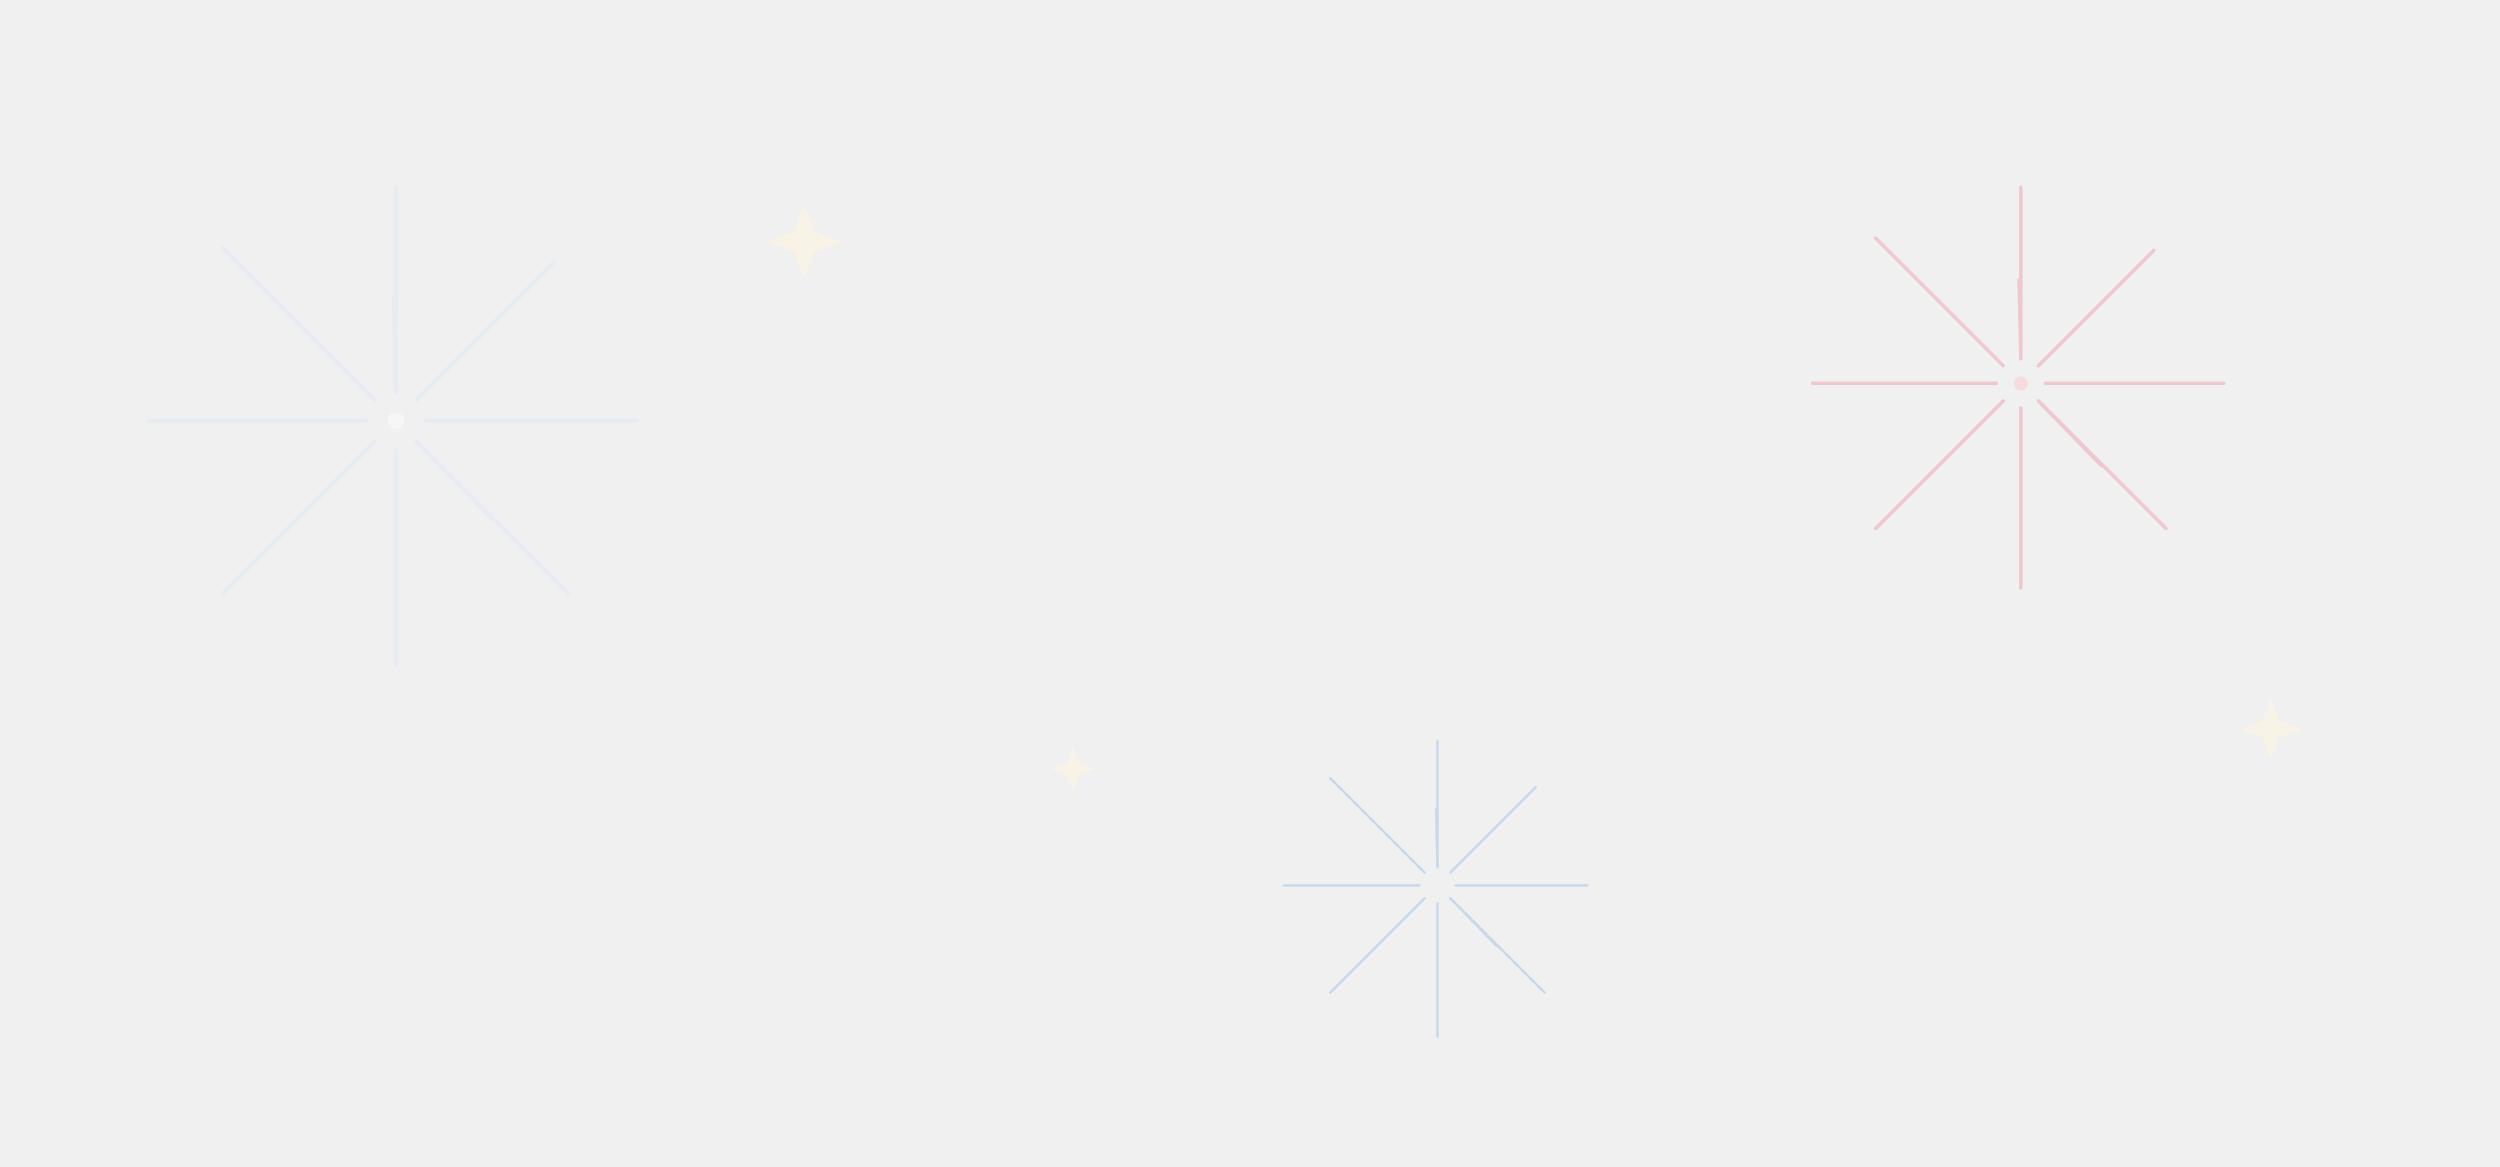
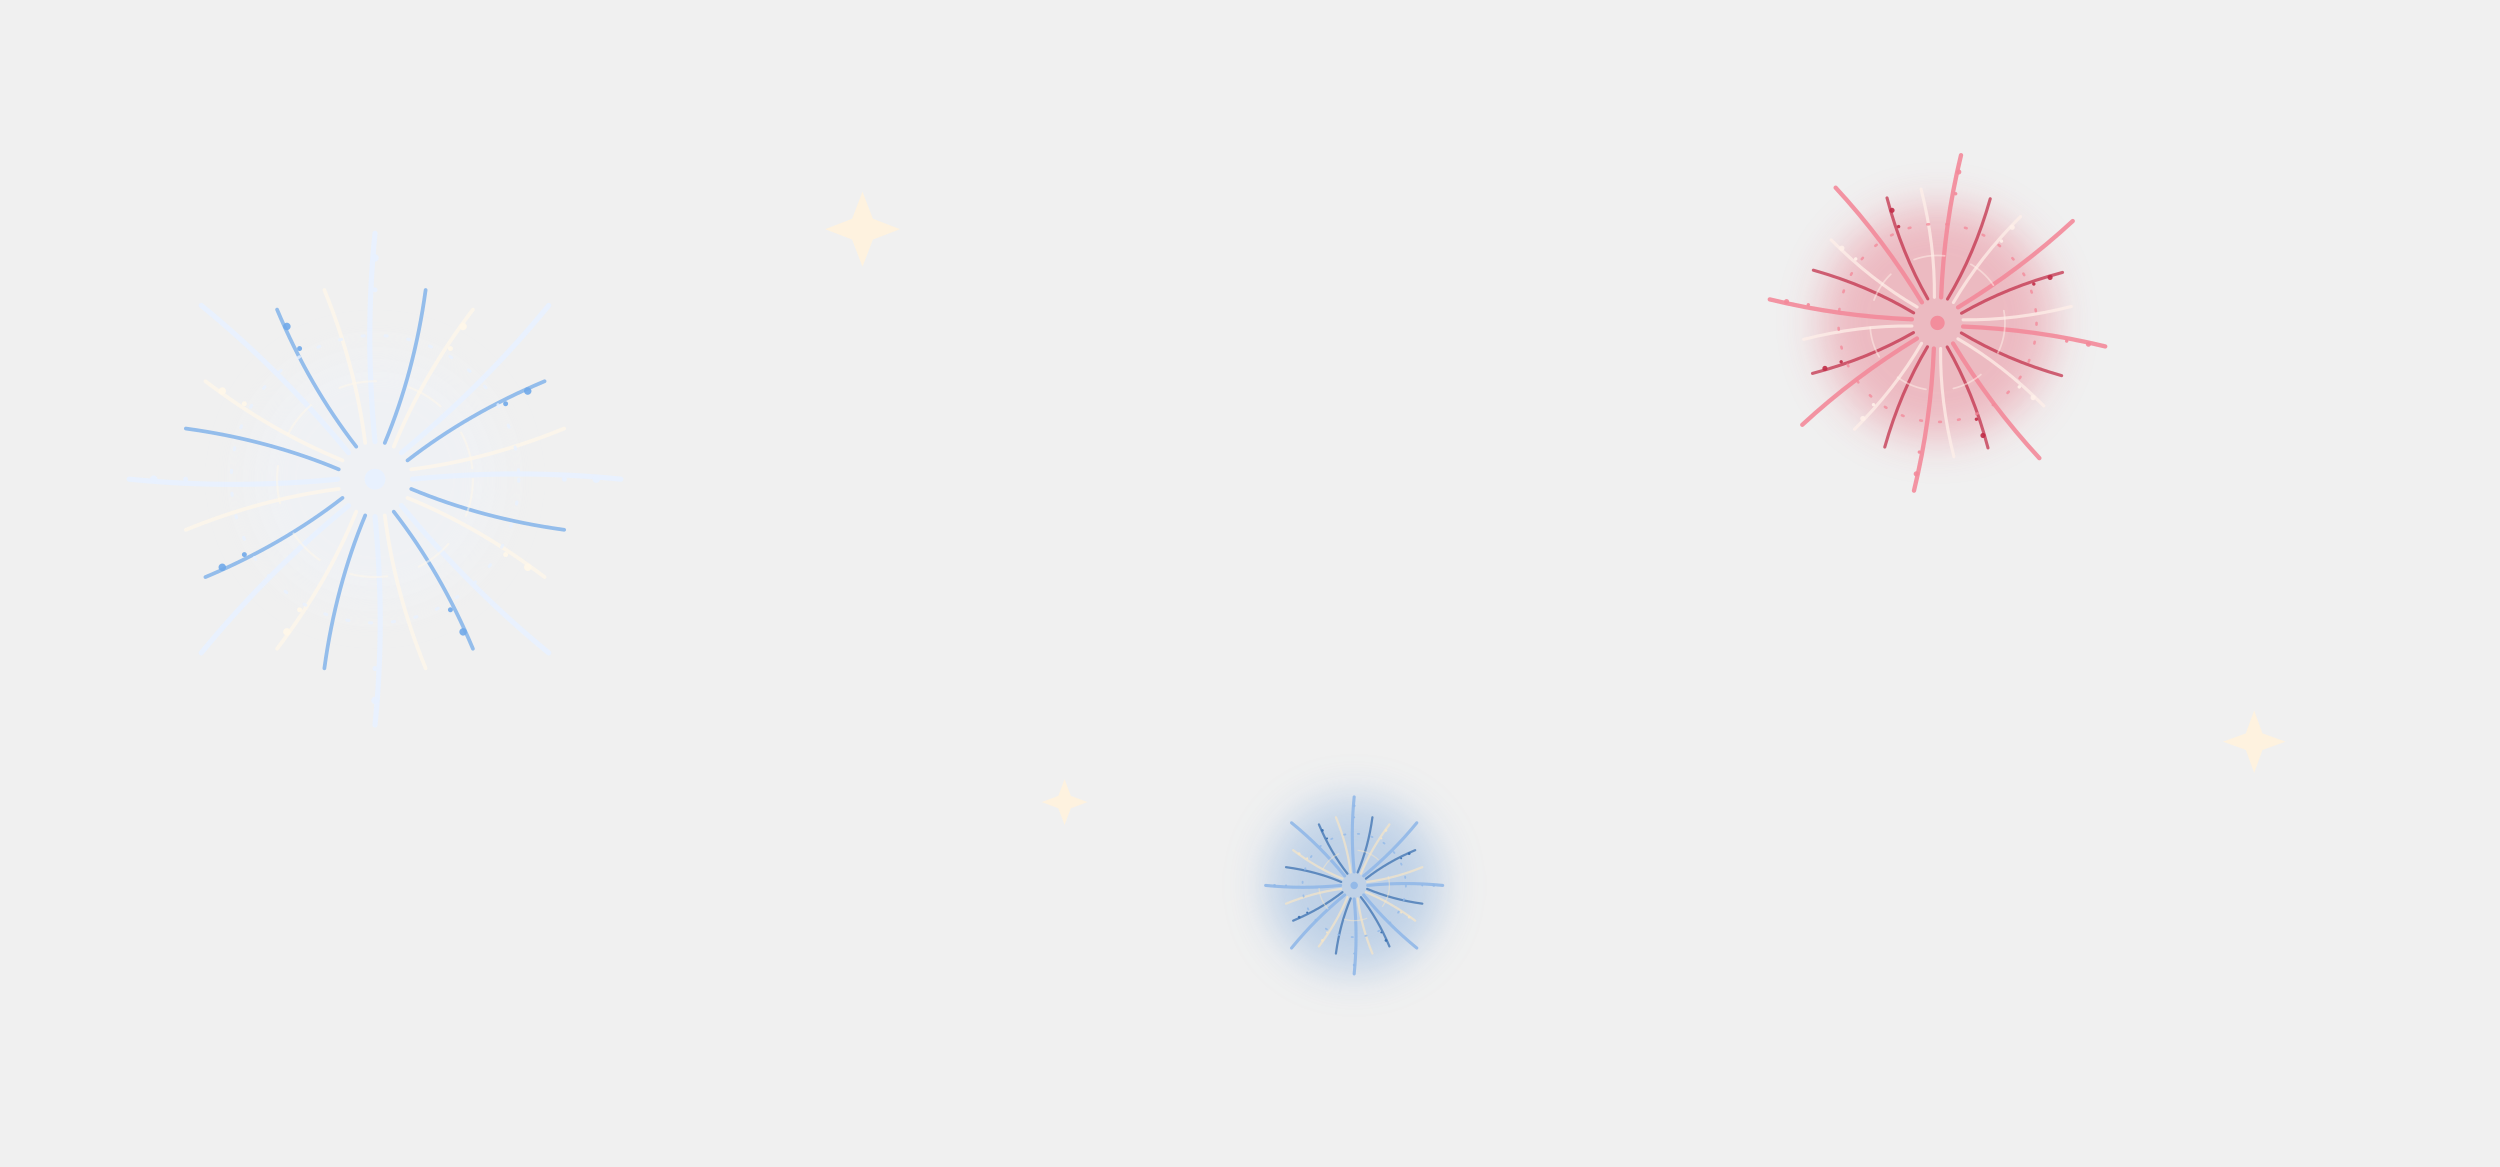
<svg xmlns="http://www.w3.org/2000/svg" viewBox="0 0 1200 560" fill="none">
-   <g stroke-width="2" stroke-linecap="round" opacity=".38">
-     <g transform="translate(190 202)" stroke="#d8e5f8">
-       <path d="M0-14V-112M10-10 76-76M14 0h102M10 10l73 73M0 14v103M-10 10l-73 73M-14 0h-105M-10-10l-73-73M0-14l-1-45M10-10l37-37M14 0h50M10 10l36 37M0 14v51M-10 10l-37 37M-14 0h-51M-10-10l-37-37" />
-       <circle r="4" fill="#fff" stroke="none" />
-     </g>
-     <g transform="translate(970 184) scale(.84)" stroke="#e98792">
-       <path d="M0-14V-112M10-10 76-76M14 0h102M10 10l73 73M0 14v103M-10 10l-73 73M-14 0h-105M-10-10l-73-73M0-14l-1-45M10-10l37-37M14 0h50M10 10l36 37M0 14v51M-10 10l-37 37M-14 0h-51M-10-10l-37-37" />
-       <circle r="4" fill="#ffbac0" stroke="none" />
-     </g>
-     <g transform="translate(690 425) scale(.62)" stroke="#88b2e4">
-       <path d="M0-14V-112M10-10 76-76M14 0h102M10 10l73 73M0 14v103M-10 10l-73 73M-14 0h-105M-10-10l-73-73M0-14l-1-45M10-10l37-37M14 0h50M10 10l36 37M0 14v51M-10 10l-37 37M-14 0h-51M-10-10l-37-37" />
-     </g>
+   <defs>
+     <radialGradient id="glow">
+       <stop stop-color="#fff" stop-opacity="1" />
+       <stop offset="1" stop-color="#fff" stop-opacity="0" />
+     </radialGradient>
+     <filter id="soft" x="-80%" y="-80%" width="260%" height="260%">
+       <feGaussianBlur stdDeviation="10" />
+     </filter>
+   </defs>
+   <g opacity=".3" filter="url(#soft)">
+     <circle cx="180" cy="230" r="60" fill="#eff5ff" />
+     <circle cx="930" cy="155" r="56" fill="#e53b55" />
+     <circle cx="650" cy="425" r="42" fill="#4e8bd3" />
  </g>
-   <g fill="#fff4dd" opacity=".5">
-     <path d="m386 98 5 13 13 5-13 5-5 13-5-13-13-5 13-5zM1090 335l4 11 11 4-11 4-4 11-4-11-11-4 11-4zM515 358l3 8 8 3-8 3-3 8-3-8-8-3 8-3z" />
+   <g transform="translate(180 230) scale(1.0)" stroke-linecap="round" fill="none">
+     <path d="M18.0 0.0 Q68.4 -5.0 118.0 0.0" stroke="#e8f1ff" stroke-width="2.5" opacity="0.9" />
+     <circle cx="90.9" cy="0.0" r="1.2" fill="#e8f1ff" opacity=".9" />
+     <circle cx="106.2" cy="0.0" r="1.8" fill="#e8f1ff" opacity=".9" />
+     <path d="M17.4 4.7 Q51.4 18.9 90.8 24.3" stroke="#70a9e9" stroke-width="1.8" opacity="0.72" />
+     <path d="M15.6 9.0 Q49.7 22.9 81.4 47.0" stroke="#fff7e9" stroke-width="1.8" opacity="0.72" />
+     <circle cx="62.7" cy="36.2" r="1.2" fill="#fff7e9" opacity=".9" />
+     <circle cx="73.3" cy="42.3" r="1.8" fill="#fff7e9" opacity=".9" />
+     <path d="M12.7 12.7 Q44.9 51.9 83.4 83.4" stroke="#e8f1ff" stroke-width="2.5" opacity="0.9" />
+     <path d="M9.0 15.6 Q31.6 44.7 47.0 81.4" stroke="#70a9e9" stroke-width="1.8" opacity="0.72" />
+     <circle cx="36.2" cy="62.7" r="1.2" fill="#70a9e9" opacity=".9" />
+     <circle cx="42.3" cy="73.3" r="1.8" fill="#70a9e9" opacity=".9" />
+     <path d="M4.7 17.4 Q9.3 54.0 24.3 90.8" stroke="#fff7e9" stroke-width="1.8" opacity="0.72" />
+     <path d="M0.0 18.0 Q5.0 68.4 0.0 118.0" stroke="#e8f1ff" stroke-width="2.5" opacity="0.9" />
+     <circle cx="0.0" cy="90.9" r="1.2" fill="#e8f1ff" opacity=".9" />
+     <circle cx="0.0" cy="106.2" r="1.8" fill="#e8f1ff" opacity=".9" />
+     <path d="M-4.7 17.4 Q-18.9 51.4 -24.3 90.8" stroke="#70a9e9" stroke-width="1.8" opacity="0.72" />
+     <path d="M-9.0 15.6 Q-22.9 49.7 -47.0 81.4" stroke="#fff7e9" stroke-width="1.8" opacity="0.72" />
+     <circle cx="-36.2" cy="62.7" r="1.2" fill="#fff7e9" opacity=".9" />
+     <circle cx="-42.3" cy="73.3" r="1.8" fill="#fff7e9" opacity=".9" />
+     <path d="M-12.7 12.7 Q-51.9 44.9 -83.4 83.4" stroke="#e8f1ff" stroke-width="2.5" opacity="0.9" />
+     <path d="M-15.6 9.0 Q-44.7 31.6 -81.4 47.0" stroke="#70a9e9" stroke-width="1.8" opacity="0.72" />
+     <circle cx="-62.7" cy="36.2" r="1.2" fill="#70a9e9" opacity=".9" />
+     <circle cx="-73.3" cy="42.3" r="1.8" fill="#70a9e9" opacity=".9" />
+     <path d="M-17.4 4.7 Q-54.0 9.3 -90.8 24.3" stroke="#fff7e9" stroke-width="1.8" opacity="0.72" />
+     <path d="M-18.0 0.0 Q-68.4 5.0 -118.0 0.0" stroke="#e8f1ff" stroke-width="2.5" opacity="0.9" />
+     <circle cx="-90.9" cy="0.0" r="1.2" fill="#e8f1ff" opacity=".9" />
+     <circle cx="-106.2" cy="0.0" r="1.8" fill="#e8f1ff" opacity=".9" />
+     <path d="M-17.4 -4.7 Q-51.4 -18.9 -90.8 -24.3" stroke="#70a9e9" stroke-width="1.8" opacity="0.72" />
+     <path d="M-15.6 -9.0 Q-49.7 -22.9 -81.4 -47.0" stroke="#fff7e9" stroke-width="1.8" opacity="0.72" />
+     <circle cx="-62.7" cy="-36.2" r="1.2" fill="#fff7e9" opacity=".9" />
+     <circle cx="-73.3" cy="-42.3" r="1.8" fill="#fff7e9" opacity=".9" />
+     <path d="M-12.7 -12.7 Q-44.9 -51.9 -83.4 -83.4" stroke="#e8f1ff" stroke-width="2.5" opacity="0.9" />
+     <path d="M-9.0 -15.6 Q-31.6 -44.7 -47.0 -81.4" stroke="#70a9e9" stroke-width="1.8" opacity="0.72" />
+     <circle cx="-36.2" cy="-62.7" r="1.2" fill="#70a9e9" opacity=".9" />
+     <circle cx="-42.3" cy="-73.3" r="1.8" fill="#70a9e9" opacity=".9" />
+     <path d="M-4.7 -17.4 Q-9.3 -54.0 -24.3 -90.8" stroke="#fff7e9" stroke-width="1.8" opacity="0.72" />
+     <path d="M-0.0 -18.0 Q-5.0 -68.4 -0.0 -118.0" stroke="#e8f1ff" stroke-width="2.5" opacity="0.9" />
+     <circle cx="-0.0" cy="-90.9" r="1.2" fill="#e8f1ff" opacity=".9" />
+     <circle cx="-0.0" cy="-106.2" r="1.8" fill="#e8f1ff" opacity=".9" />
+     <path d="M4.7 -17.4 Q18.9 -51.4 24.3 -90.8" stroke="#70a9e9" stroke-width="1.8" opacity="0.72" />
+     <path d="M9.0 -15.6 Q22.9 -49.7 47.0 -81.4" stroke="#fff7e9" stroke-width="1.8" opacity="0.72" />
+     <circle cx="36.2" cy="-62.7" r="1.2" fill="#fff7e9" opacity=".9" />
+     <circle cx="42.3" cy="-73.3" r="1.8" fill="#fff7e9" opacity=".9" />
+     <path d="M12.7 -12.7 Q51.9 -44.9 83.4 -83.4" stroke="#e8f1ff" stroke-width="2.5" opacity="0.9" />
+     <path d="M15.6 -9.0 Q44.7 -31.6 81.4 -47.0" stroke="#70a9e9" stroke-width="1.8" opacity="0.72" />
+     <circle cx="62.7" cy="-36.2" r="1.2" fill="#70a9e9" opacity=".9" />
+     <circle cx="73.3" cy="-42.3" r="1.8" fill="#70a9e9" opacity=".9" />
+     <path d="M17.4 -4.7 Q54.0 -9.3 90.8 -24.3" stroke="#fff7e9" stroke-width="1.8" opacity="0.72" />
+     <circle r="69.0" fill="none" stroke="#e8f1ff" stroke-width="1.5" stroke-dasharray="1 10" opacity=".78" />
+     <circle r="47.0" fill="none" stroke="#fff7e9" stroke-width="1" stroke-dasharray="18 16" opacity=".52" />
+     <circle r="5.0" fill="#e8f1ff" opacity=".95" filter="url(#glow)" />
+   </g>
+   <g transform="translate(930 155) scale(0.83)" stroke-linecap="round" fill="none">
+     <path d="M14.8 2.1 Q56.8 3.8 97.0 13.6" stroke="#f38a9a" stroke-width="2.5" opacity="0.9" />
+     <circle cx="74.7" cy="10.5" r="1.0" fill="#f38a9a" opacity=".9" />
+     <circle cx="87.3" cy="12.3" r="1.5" fill="#f38a9a" opacity=".9" />
+     <path d="M13.8 5.8 Q40.0 21.5 71.8 30.5" stroke="#c12c47" stroke-width="1.8" opacity="0.72" />
+     <path d="M11.8 9.2 Q38.2 24.6 61.5 48.0" stroke="#fff0e9" stroke-width="1.8" opacity="0.72" />
+     <circle cx="47.3" cy="37.0" r="1.0" fill="#fff0e9" opacity=".9" />
+     <circle cx="55.3" cy="43.2" r="1.5" fill="#fff0e9" opacity=".9" />
+     <path d="M9.0 11.9 Q30.9 47.9 58.9 78.2" stroke="#f38a9a" stroke-width="2.5" opacity="0.9" />
+     <path d="M5.6 13.9 Q20.8 40.4 29.2 72.3" stroke="#c12c47" stroke-width="1.8" opacity="0.72" />
+     <circle cx="22.5" cy="55.7" r="1.0" fill="#c12c47" opacity=".9" />
+     <circle cx="26.3" cy="65.1" r="1.5" fill="#c12c47" opacity=".9" />
+     <path d="M1.8 14.8 Q1.4 45.4 9.5 77.4" stroke="#fff0e9" stroke-width="1.8" opacity="0.72" />
+     <path d="M-2.1 14.8 Q-3.8 56.8 -13.6 97.0" stroke="#f38a9a" stroke-width="2.5" opacity="0.9" />
+     <circle cx="-10.5" cy="74.7" r="1.0" fill="#f38a9a" opacity=".9" />
+     <circle cx="-12.3" cy="87.3" r="1.5" fill="#f38a9a" opacity=".9" />
+     <path d="M-5.8 13.8 Q-21.5 40.0 -30.5 71.8" stroke="#c12c47" stroke-width="1.8" opacity="0.72" />
+     <path d="M-9.2 11.8 Q-24.6 38.2 -48.0 61.5" stroke="#fff0e9" stroke-width="1.8" opacity="0.72" />
+     <circle cx="-37.0" cy="47.3" r="1.0" fill="#fff0e9" opacity=".9" />
+     <circle cx="-43.2" cy="55.3" r="1.5" fill="#fff0e9" opacity=".9" />
+     <path d="M-11.9 9.0 Q-47.9 30.9 -78.2 58.9" stroke="#f38a9a" stroke-width="2.5" opacity="0.9" />
+     <path d="M-13.9 5.6 Q-40.4 20.8 -72.3 29.2" stroke="#c12c47" stroke-width="1.8" opacity="0.72" />
+     <circle cx="-55.7" cy="22.5" r="1.0" fill="#c12c47" opacity=".9" />
+     <circle cx="-65.1" cy="26.3" r="1.5" fill="#c12c47" opacity=".9" />
+     <path d="M-14.8 1.8 Q-45.4 1.4 -77.4 9.5" stroke="#fff0e9" stroke-width="1.8" opacity="0.72" />
+     <path d="M-14.8 -2.1 Q-56.8 -3.8 -97.0 -13.6" stroke="#f38a9a" stroke-width="2.5" opacity="0.9" />
+     <circle cx="-74.7" cy="-10.5" r="1.0" fill="#f38a9a" opacity=".9" />
+     <circle cx="-87.3" cy="-12.3" r="1.5" fill="#f38a9a" opacity=".9" />
+     <path d="M-13.8 -5.8 Q-40.0 -21.5 -71.8 -30.5" stroke="#c12c47" stroke-width="1.8" opacity="0.72" />
+     <path d="M-11.8 -9.2 Q-38.2 -24.6 -61.5 -48.0" stroke="#fff0e9" stroke-width="1.8" opacity="0.72" />
+     <circle cx="-47.3" cy="-37.0" r="1.0" fill="#fff0e9" opacity=".9" />
+     <circle cx="-55.3" cy="-43.2" r="1.5" fill="#fff0e9" opacity=".9" />
+     <path d="M-9.0 -11.9 Q-30.9 -47.9 -58.9 -78.2" stroke="#f38a9a" stroke-width="2.5" opacity="0.9" />
+     <path d="M-5.6 -13.9 Q-20.8 -40.4 -29.2 -72.3" stroke="#c12c47" stroke-width="1.8" opacity="0.72" />
+     <circle cx="-22.5" cy="-55.7" r="1.0" fill="#c12c47" opacity=".9" />
+     <circle cx="-26.3" cy="-65.1" r="1.5" fill="#c12c47" opacity=".9" />
+     <path d="M-1.8 -14.8 Q-1.4 -45.4 -9.5 -77.4" stroke="#fff0e9" stroke-width="1.8" opacity="0.72" />
+     <path d="M2.1 -14.8 Q3.8 -56.8 13.6 -97.0" stroke="#f38a9a" stroke-width="2.5" opacity="0.9" />
+     <circle cx="10.5" cy="-74.7" r="1.0" fill="#f38a9a" opacity=".9" />
+     <circle cx="12.3" cy="-87.3" r="1.5" fill="#f38a9a" opacity=".9" />
+     <path d="M5.8 -13.8 Q21.5 -40.0 30.5 -71.8" stroke="#c12c47" stroke-width="1.8" opacity="0.72" />
+     <path d="M9.2 -11.8 Q24.6 -38.2 48.0 -61.5" stroke="#fff0e9" stroke-width="1.8" opacity="0.72" />
+     <circle cx="37.0" cy="-47.3" r="1.0" fill="#fff0e9" opacity=".9" />
+     <circle cx="43.2" cy="-55.3" r="1.5" fill="#fff0e9" opacity=".9" />
+     <path d="M11.9 -9.0 Q47.9 -30.9 78.2 -58.9" stroke="#f38a9a" stroke-width="2.5" opacity="0.9" />
+     <path d="M13.9 -5.6 Q40.4 -20.8 72.3 -29.2" stroke="#c12c47" stroke-width="1.8" opacity="0.72" />
+     <circle cx="55.7" cy="-22.5" r="1.0" fill="#c12c47" opacity=".9" />
+     <circle cx="65.1" cy="-26.3" r="1.5" fill="#c12c47" opacity=".9" />
+     <path d="M14.8 -1.8 Q45.4 -1.4 77.4 -9.5" stroke="#fff0e9" stroke-width="1.8" opacity="0.72" />
+     <circle r="57.27" fill="none" stroke="#f38a9a" stroke-width="1.5" stroke-dasharray="1 10" opacity=".78" />
+     <circle r="39.01" fill="none" stroke="#fff0e9" stroke-width="1" stroke-dasharray="18 16" opacity=".52" />
+     <circle r="4.15" fill="#f38a9a" opacity=".95" filter="url(#glow)" />
+   </g>
+   <g transform="translate(650 425) scale(0.6)" stroke-linecap="round" fill="none">
+     <path d="M10.8 0.0 Q41.1 -3.0 70.8 0.0" stroke="#91b8e8" stroke-width="2.5" opacity="0.9" />
+     <circle cx="54.5" cy="0.0" r="0.8" fill="#91b8e8" opacity=".9" />
+     <circle cx="63.7" cy="0.0" r="1.1" fill="#91b8e8" opacity=".9" />
+     <path d="M10.4 2.8 Q30.8 11.4 54.5 14.6" stroke="#376eaf" stroke-width="1.8" opacity="0.72" />
+     <path d="M9.4 5.4 Q29.8 13.8 48.8 28.2" stroke="#f5e5c7" stroke-width="1.8" opacity="0.72" />
+     <circle cx="37.6" cy="21.7" r="0.8" fill="#f5e5c7" opacity=".9" />
+     <circle cx="44.0" cy="25.4" r="1.1" fill="#f5e5c7" opacity=".9" />
+     <path d="M7.6 7.6 Q26.9 31.2 50.1 50.1" stroke="#91b8e8" stroke-width="2.5" opacity="0.9" />
+     <path d="M5.4 9.4 Q19.0 26.8 28.2 48.8" stroke="#376eaf" stroke-width="1.8" opacity="0.72" />
+     <circle cx="21.7" cy="37.6" r="0.8" fill="#376eaf" opacity=".9" />
+     <circle cx="25.4" cy="44.0" r="1.1" fill="#376eaf" opacity=".9" />
+     <path d="M2.8 10.4 Q5.6 32.4 14.6 54.5" stroke="#f5e5c7" stroke-width="1.8" opacity="0.72" />
+     <path d="M0.0 10.8 Q3.0 41.1 0.0 70.8" stroke="#91b8e8" stroke-width="2.5" opacity="0.9" />
+     <circle cx="0.0" cy="54.5" r="0.8" fill="#91b8e8" opacity=".9" />
+     <circle cx="0.0" cy="63.7" r="1.1" fill="#91b8e8" opacity=".9" />
+     <path d="M-2.8 10.4 Q-11.4 30.8 -14.6 54.5" stroke="#376eaf" stroke-width="1.8" opacity="0.72" />
+     <path d="M-5.4 9.4 Q-13.8 29.8 -28.2 48.8" stroke="#f5e5c7" stroke-width="1.8" opacity="0.72" />
+     <circle cx="-21.7" cy="37.6" r="0.8" fill="#f5e5c7" opacity=".9" />
+     <circle cx="-25.4" cy="44.0" r="1.1" fill="#f5e5c7" opacity=".9" />
+     <path d="M-7.6 7.6 Q-31.2 26.9 -50.1 50.1" stroke="#91b8e8" stroke-width="2.5" opacity="0.9" />
+     <path d="M-9.4 5.4 Q-26.8 19.0 -48.8 28.2" stroke="#376eaf" stroke-width="1.8" opacity="0.72" />
+     <circle cx="-37.6" cy="21.7" r="0.8" fill="#376eaf" opacity=".9" />
+     <circle cx="-44.0" cy="25.4" r="1.1" fill="#376eaf" opacity=".9" />
+     <path d="M-10.4 2.8 Q-32.4 5.6 -54.5 14.6" stroke="#f5e5c7" stroke-width="1.8" opacity="0.72" />
+     <path d="M-10.8 0.0 Q-41.1 3.0 -70.8 0.0" stroke="#91b8e8" stroke-width="2.5" opacity="0.9" />
+     <circle cx="-54.5" cy="0.0" r="0.8" fill="#91b8e8" opacity=".9" />
+     <circle cx="-63.7" cy="0.0" r="1.1" fill="#91b8e8" opacity=".9" />
+     <path d="M-10.4 -2.8 Q-30.8 -11.4 -54.5 -14.6" stroke="#376eaf" stroke-width="1.8" opacity="0.72" />
+     <path d="M-9.4 -5.4 Q-29.8 -13.8 -48.8 -28.2" stroke="#f5e5c7" stroke-width="1.8" opacity="0.72" />
+     <circle cx="-37.6" cy="-21.7" r="0.8" fill="#f5e5c7" opacity=".9" />
+     <circle cx="-44.0" cy="-25.4" r="1.1" fill="#f5e5c7" opacity=".9" />
+     <path d="M-7.6 -7.6 Q-26.9 -31.2 -50.1 -50.1" stroke="#91b8e8" stroke-width="2.5" opacity="0.9" />
+     <path d="M-5.4 -9.4 Q-19.0 -26.8 -28.2 -48.8" stroke="#376eaf" stroke-width="1.8" opacity="0.72" />
+     <circle cx="-21.7" cy="-37.6" r="0.8" fill="#376eaf" opacity=".9" />
+     <circle cx="-25.4" cy="-44.0" r="1.1" fill="#376eaf" opacity=".9" />
+     <path d="M-2.8 -10.4 Q-5.6 -32.4 -14.6 -54.5" stroke="#f5e5c7" stroke-width="1.8" opacity="0.72" />
+     <path d="M-0.0 -10.8 Q-3.0 -41.1 -0.0 -70.8" stroke="#91b8e8" stroke-width="2.5" opacity="0.9" />
+     <circle cx="-0.0" cy="-54.5" r="0.8" fill="#91b8e8" opacity=".9" />
+     <circle cx="-0.0" cy="-63.7" r="1.1" fill="#91b8e8" opacity=".9" />
+     <path d="M2.8 -10.4 Q11.4 -30.8 14.6 -54.5" stroke="#376eaf" stroke-width="1.8" opacity="0.72" />
+     <path d="M5.4 -9.4 Q13.8 -29.8 28.2 -48.8" stroke="#f5e5c7" stroke-width="1.8" opacity="0.72" />
+     <circle cx="21.7" cy="-37.6" r="0.8" fill="#f5e5c7" opacity=".9" />
+     <circle cx="25.4" cy="-44.0" r="1.1" fill="#f5e5c7" opacity=".9" />
+     <path d="M7.6 -7.6 Q31.2 -26.9 50.1 -50.1" stroke="#91b8e8" stroke-width="2.5" opacity="0.9" />
+     <path d="M9.4 -5.4 Q26.8 -19.0 48.8 -28.2" stroke="#376eaf" stroke-width="1.8" opacity="0.72" />
+     <circle cx="37.6" cy="-21.7" r="0.8" fill="#376eaf" opacity=".9" />
+     <circle cx="44.0" cy="-25.4" r="1.1" fill="#376eaf" opacity=".9" />
+     <path d="M10.4 -2.8 Q32.4 -5.6 54.5 -14.6" stroke="#f5e5c7" stroke-width="1.8" opacity="0.72" />
+     <circle r="41.4" fill="none" stroke="#91b8e8" stroke-width="1.5" stroke-dasharray="1 10" opacity=".78" />
+     <circle r="28.2" fill="none" stroke="#f5e5c7" stroke-width="1" stroke-dasharray="18 16" opacity=".52" />
+     <circle r="3.0" fill="#91b8e8" opacity=".95" filter="url(#glow)" />
+   </g>
+   <g fill="#fff2dd" opacity=".9">
+     <path d="m414 92 5 13 13 5-13 5-5 13-5-13-13-5 13-5zM1082 341l4 11 11 4-11 4-4 11-4-11-11-4 11-4zM511 374l3 8 8 3-8 3-3 8-3-8-8-3 8-3z" />
  </g>
</svg>
